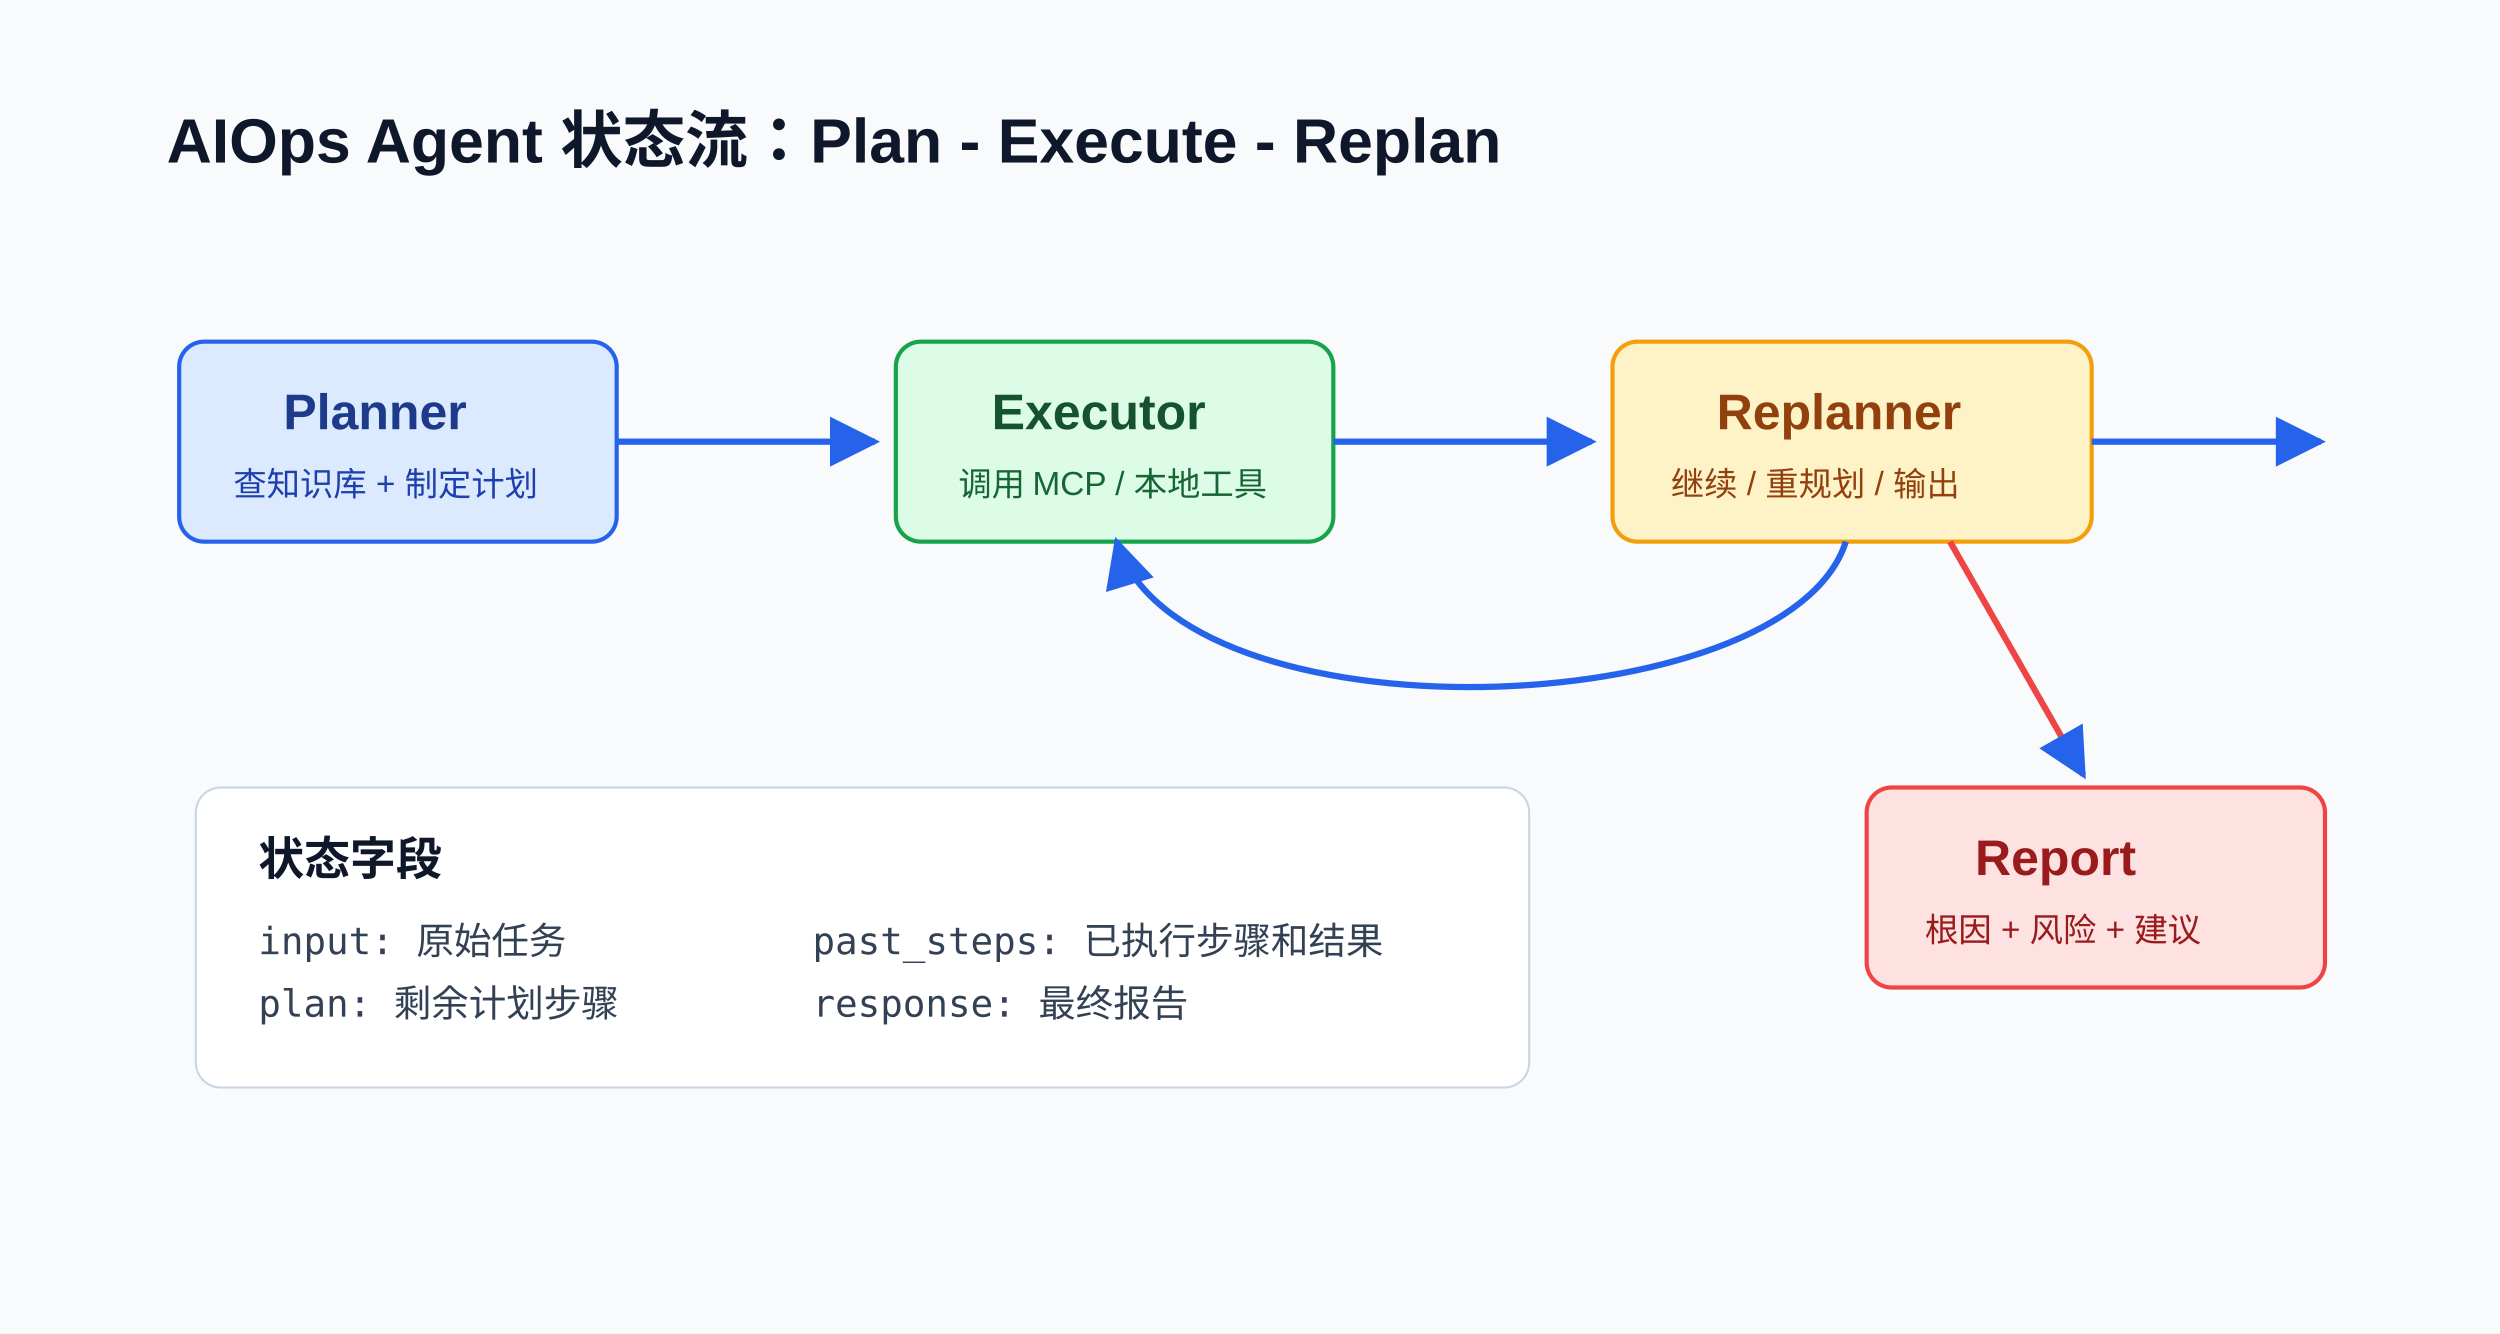
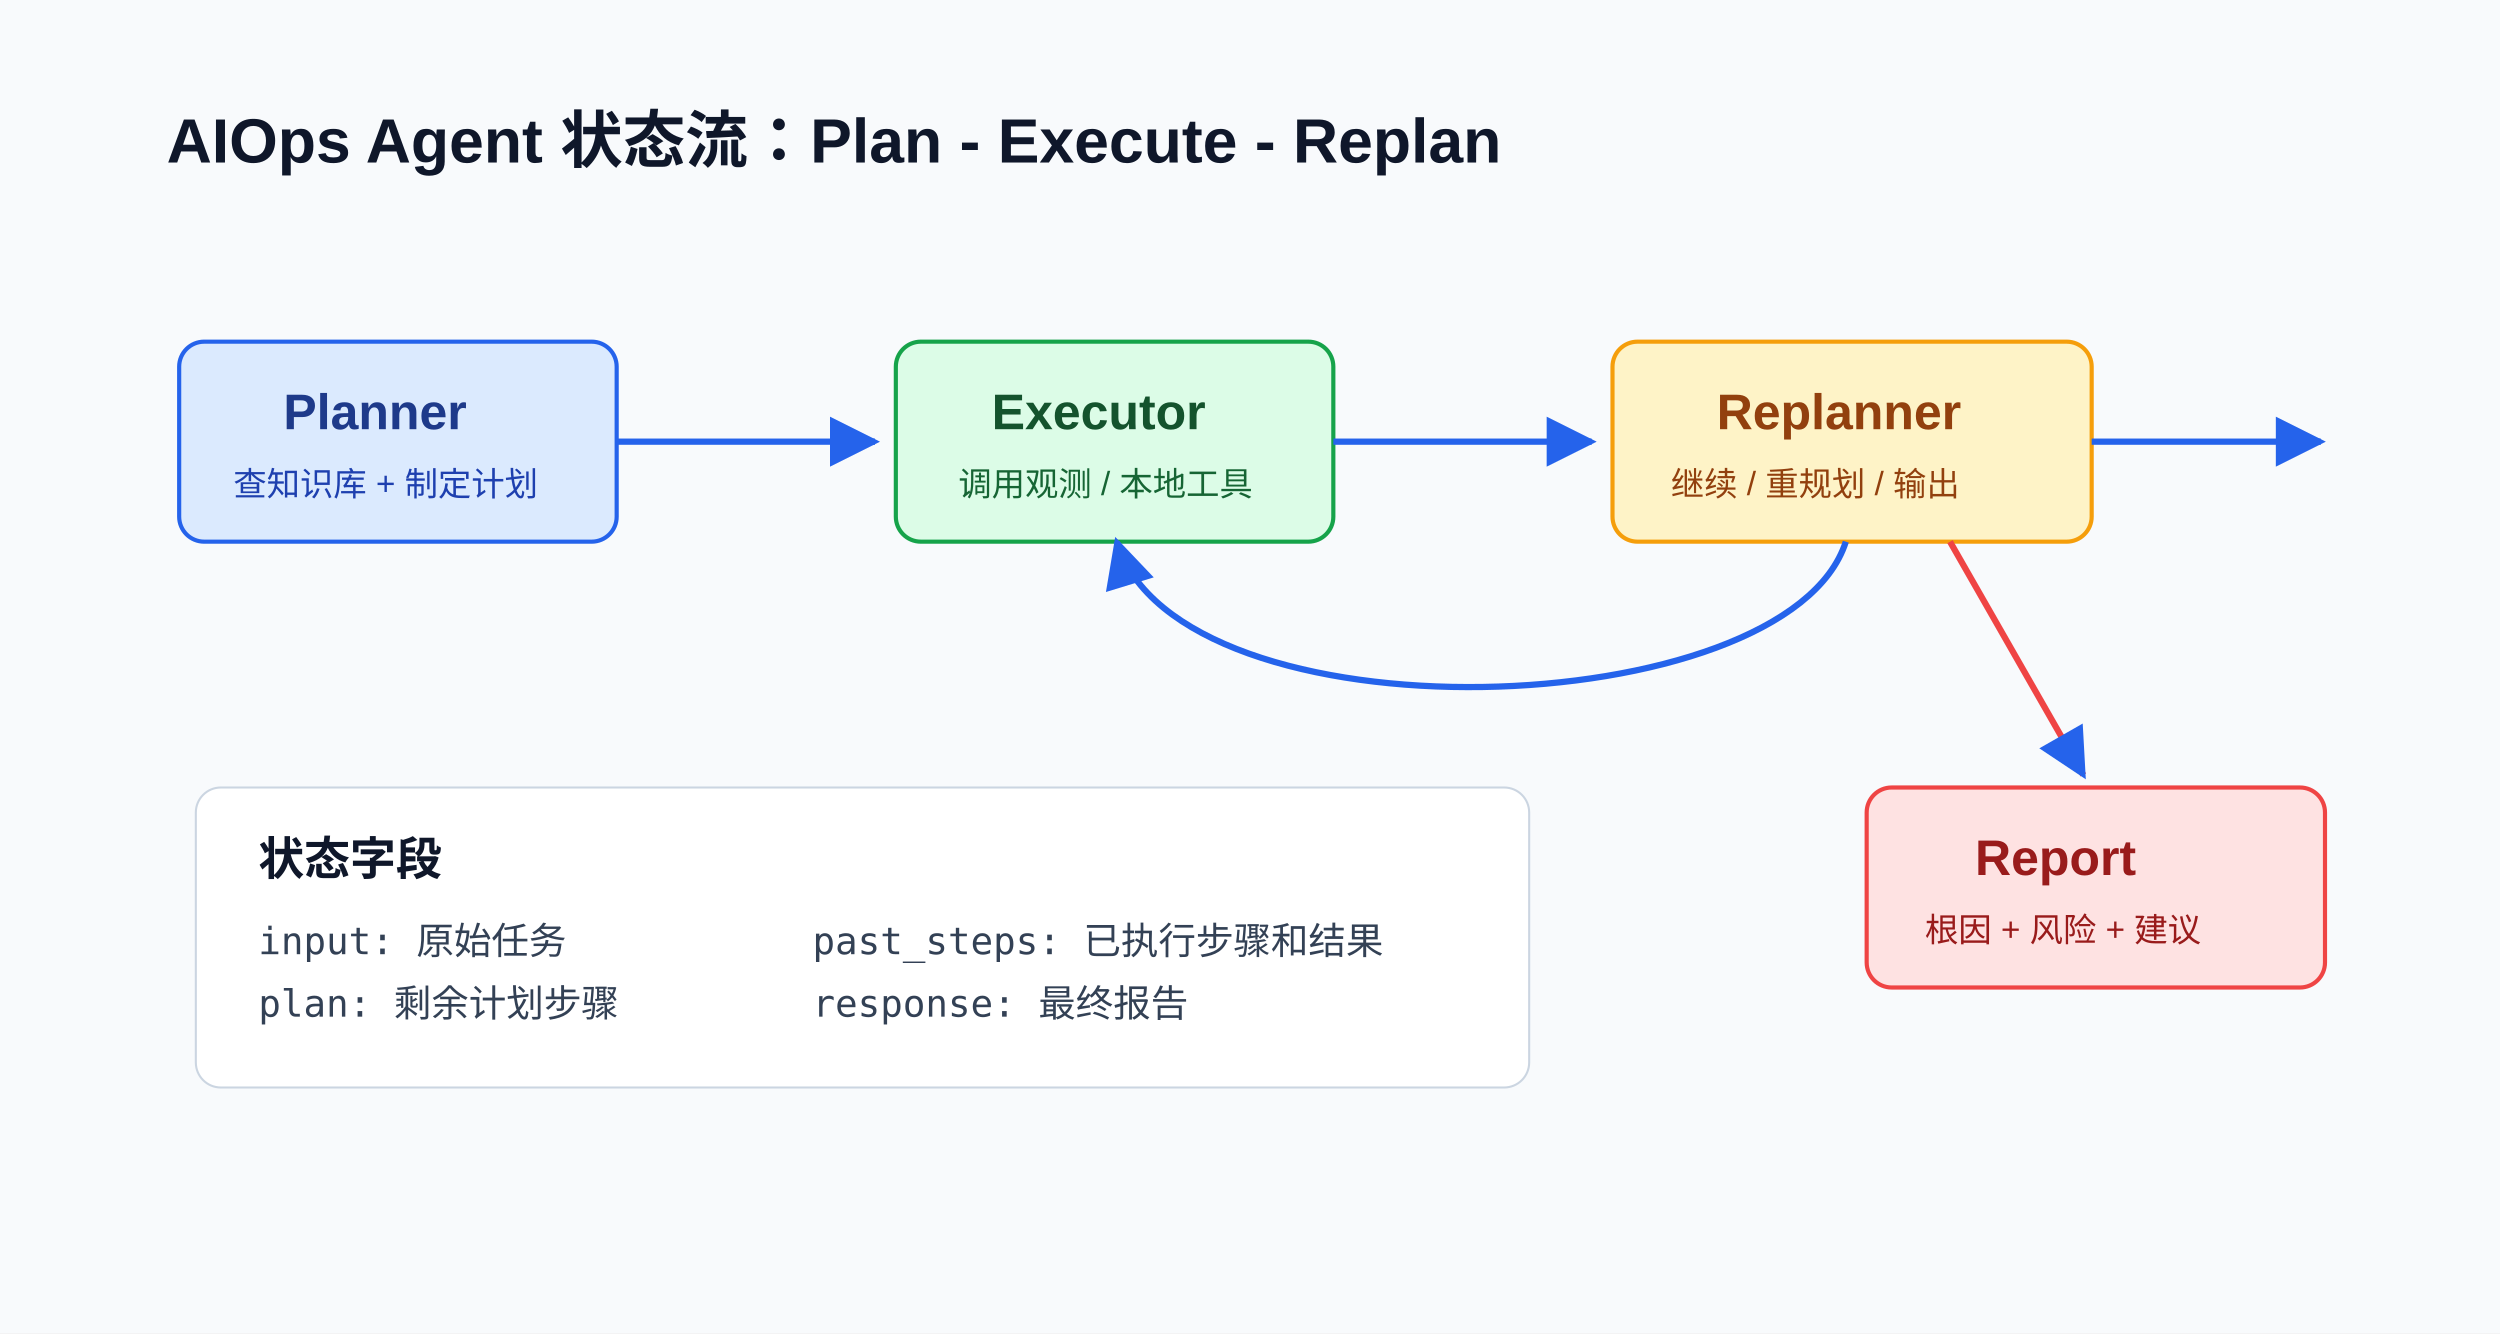
<svg xmlns="http://www.w3.org/2000/svg" width="1200" height="640" viewBox="0 0 1200 640">
  <rect width="1200" height="640" fill="#f8fafc" />
  <text x="80" y="78" fill="#0f172a" font-family="Arial, sans-serif" font-size="30" font-weight="700">AIOps Agent 状态流：Plan - Execute - Replan</text>
  <defs>
    <marker id="arrow" viewBox="0 0 10 10" refX="9" refY="5" markerWidth="8" markerHeight="8" orient="auto-start-reverse">
      <path d="M 0 0 L 10 5 L 0 10 z" fill="#2563eb" />
    </marker>
  </defs>
  <rect x="86" y="164" width="210" height="96" rx="12" fill="#dbeafe" stroke="#2563eb" stroke-width="2" />
  <text x="136" y="206" fill="#1e3a8a" font-family="Arial, sans-serif" font-size="24" font-weight="700">Planner</text>
  <text x="112" y="238" fill="#1e40af" font-family="Arial, sans-serif" font-size="16">查知识库 + 制定计划</text>
  <line x1="296" y1="212" x2="420" y2="212" stroke="#2563eb" stroke-width="3" marker-end="url(#arrow)" />
  <rect x="430" y="164" width="210" height="96" rx="12" fill="#dcfce7" stroke="#16a34a" stroke-width="2" />
  <text x="476" y="206" fill="#14532d" font-family="Arial, sans-serif" font-size="24" font-weight="700">Executor</text>
-   <text x="460" y="238" fill="#166534" font-family="Arial, sans-serif" font-size="16">调用 MCP / 本地工具</text>
+   <text x="460" y="238" fill="#166534" font-family="Arial, sans-serif" font-size="16">调用观测 / 本地工具</text>
  <line x1="640" y1="212" x2="764" y2="212" stroke="#2563eb" stroke-width="3" marker-end="url(#arrow)" />
  <rect x="774" y="164" width="230" height="96" rx="12" fill="#fef3c7" stroke="#f59e0b" stroke-width="2" />
  <text x="824" y="206" fill="#92400e" font-family="Arial, sans-serif" font-size="24" font-weight="700">Replanner</text>
  <text x="802" y="238" fill="#92400e" font-family="Arial, sans-serif" font-size="16">继续 / 重规划 / 输出</text>
  <path d="M 886 260 C 858 348, 566 358, 536 260" fill="none" stroke="#2563eb" stroke-width="3" marker-end="url(#arrow)" />
  <line x1="1004" y1="212" x2="1114" y2="212" stroke="#2563eb" stroke-width="3" marker-end="url(#arrow)" />
  <rect x="896" y="378" width="220" height="96" rx="12" fill="#fee2e2" stroke="#ef4444" stroke-width="2" />
  <text x="948" y="420" fill="#991b1b" font-family="Arial, sans-serif" font-size="24" font-weight="700">Report</text>
  <text x="924" y="452" fill="#991b1b" font-family="Arial, sans-serif" font-size="16">根因 + 风险 + 建议</text>
  <line x1="936" y1="260" x2="1000" y2="372" stroke="#ef4444" stroke-width="3" marker-end="url(#arrow)" />
  <rect x="94" y="378" width="640" height="144" rx="12" fill="#ffffff" stroke="#cbd5e1" />
  <text x="124" y="420" fill="#0f172a" font-family="Arial, sans-serif" font-size="22" font-weight="700">状态字段</text>
  <text x="124" y="458" fill="#334155" font-family="Consolas, monospace" font-size="18">input: 原始任务</text>
  <text x="124" y="488" fill="#334155" font-family="Consolas, monospace" font-size="18">plan: 剩余计划步骤</text>
  <text x="390" y="458" fill="#334155" font-family="Consolas, monospace" font-size="18">past_steps: 已执行步骤和结果</text>
  <text x="390" y="488" fill="#334155" font-family="Consolas, monospace" font-size="18">response: 最终报告</text>
</svg>
